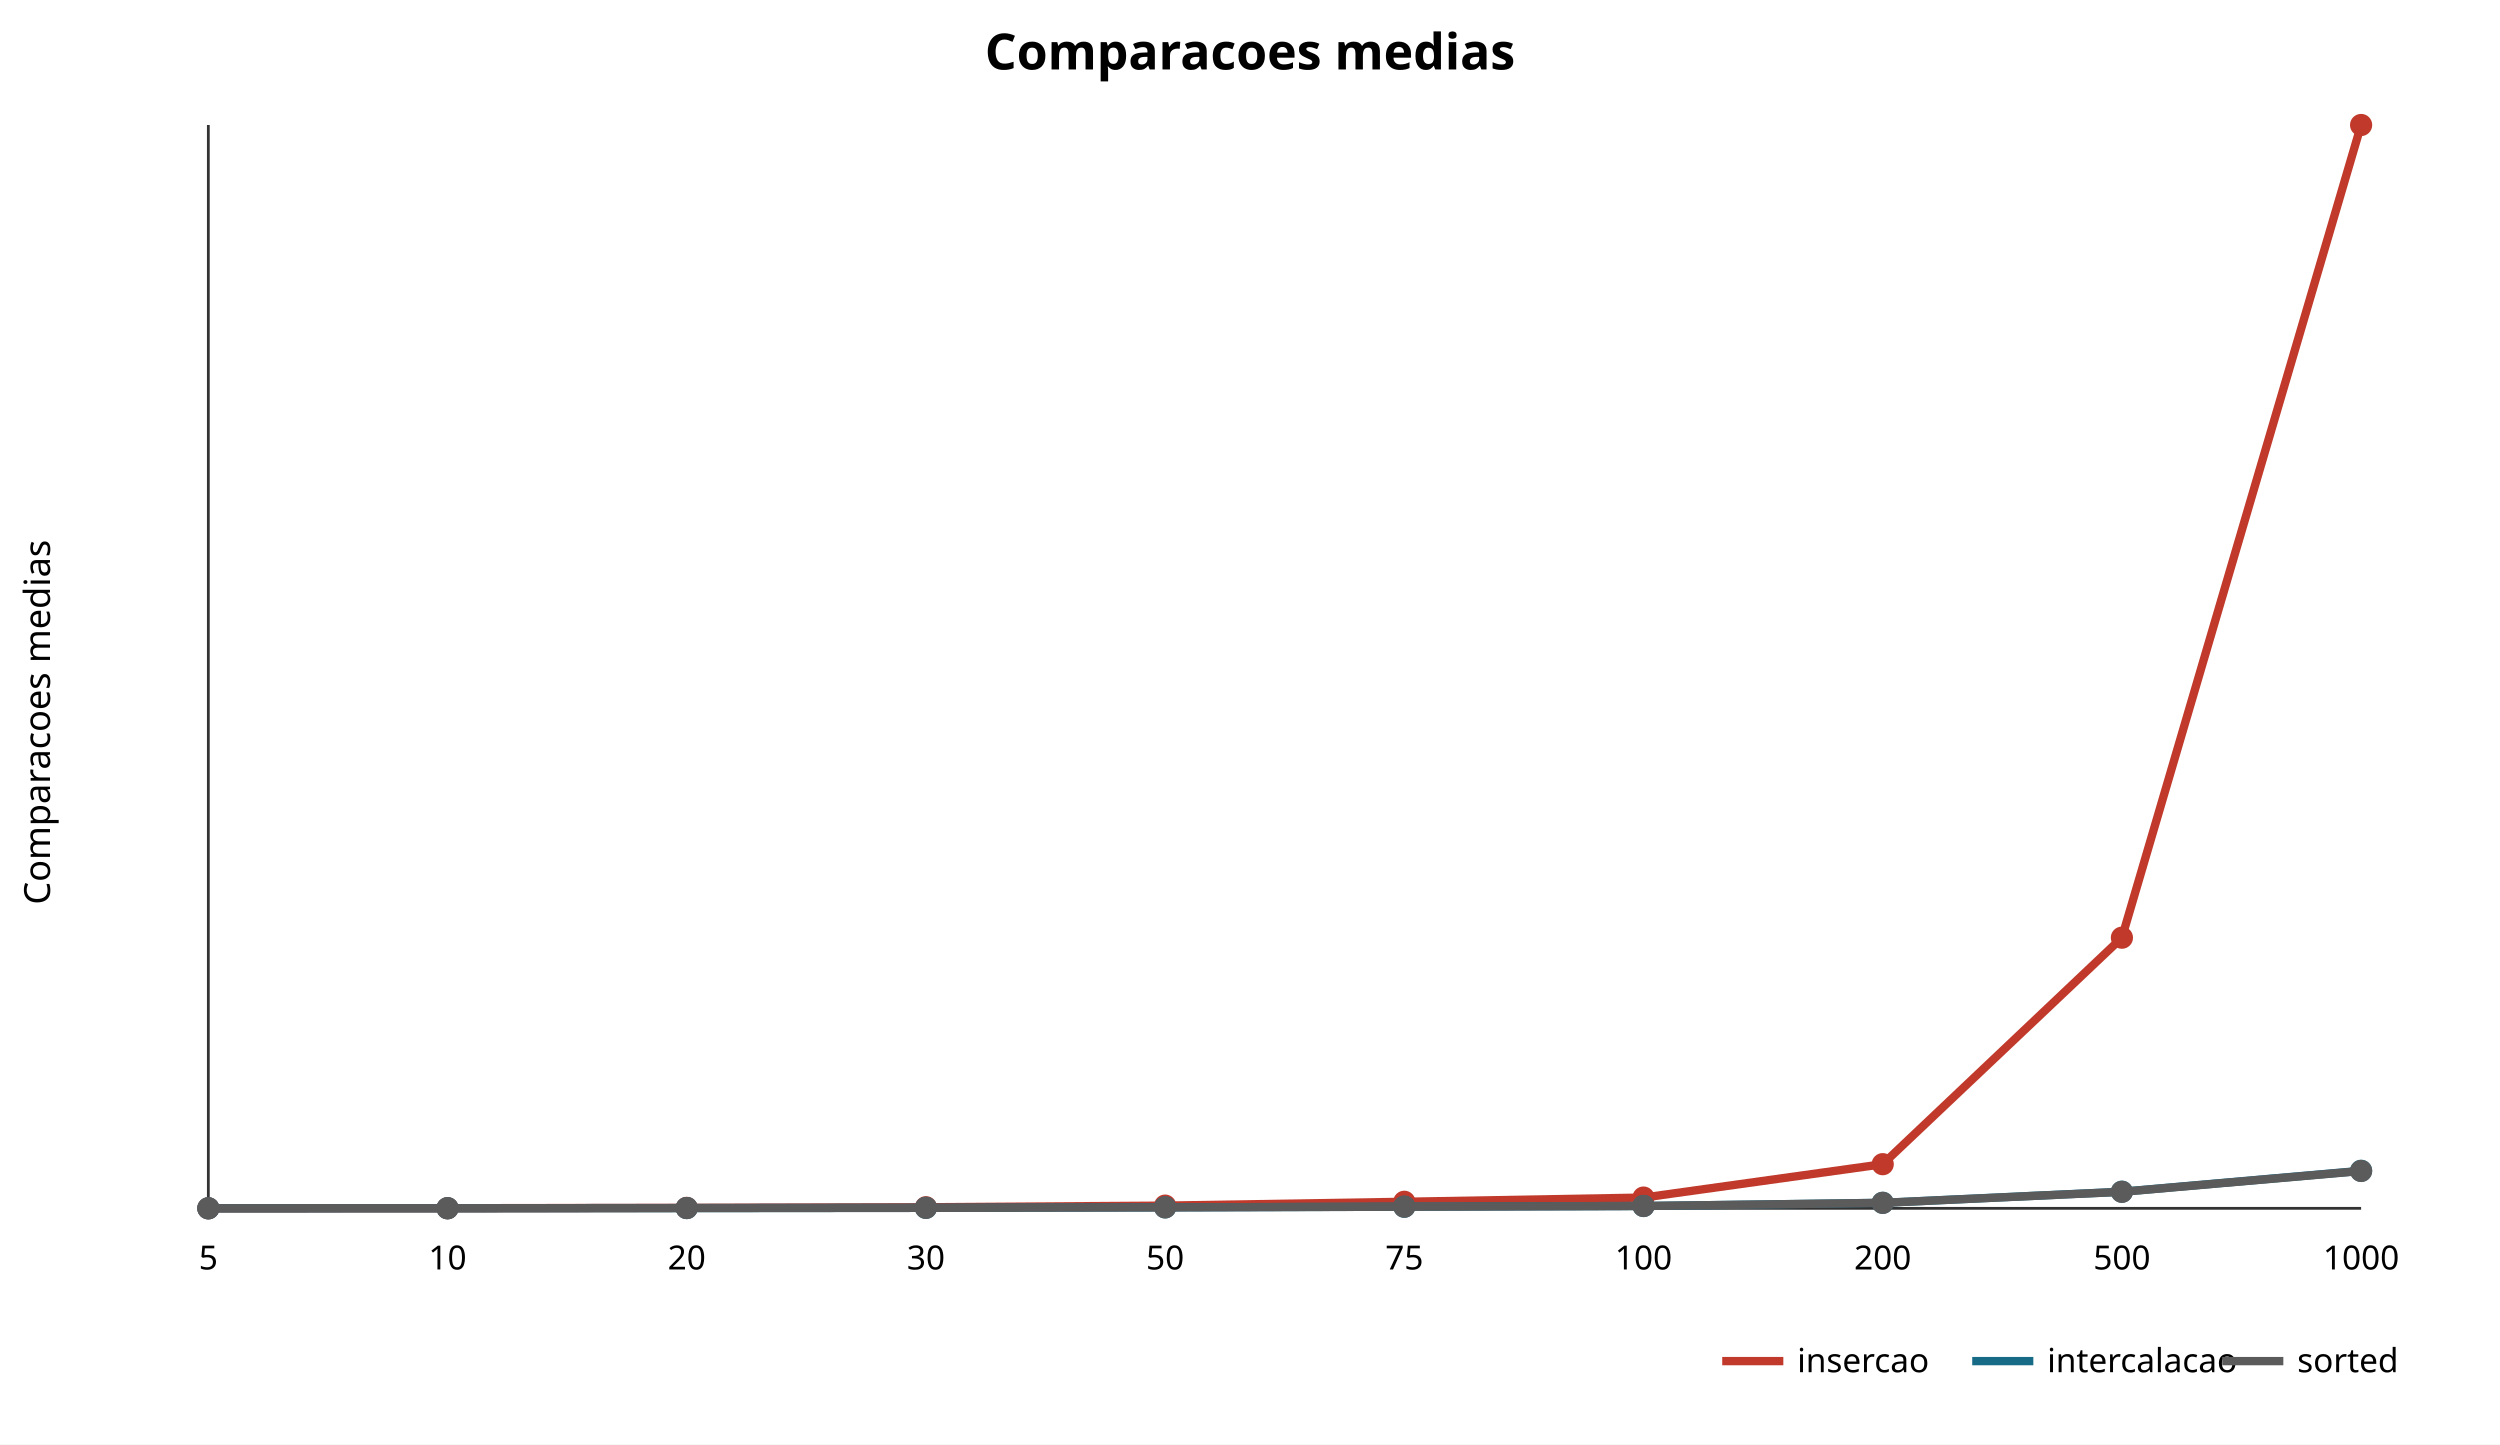
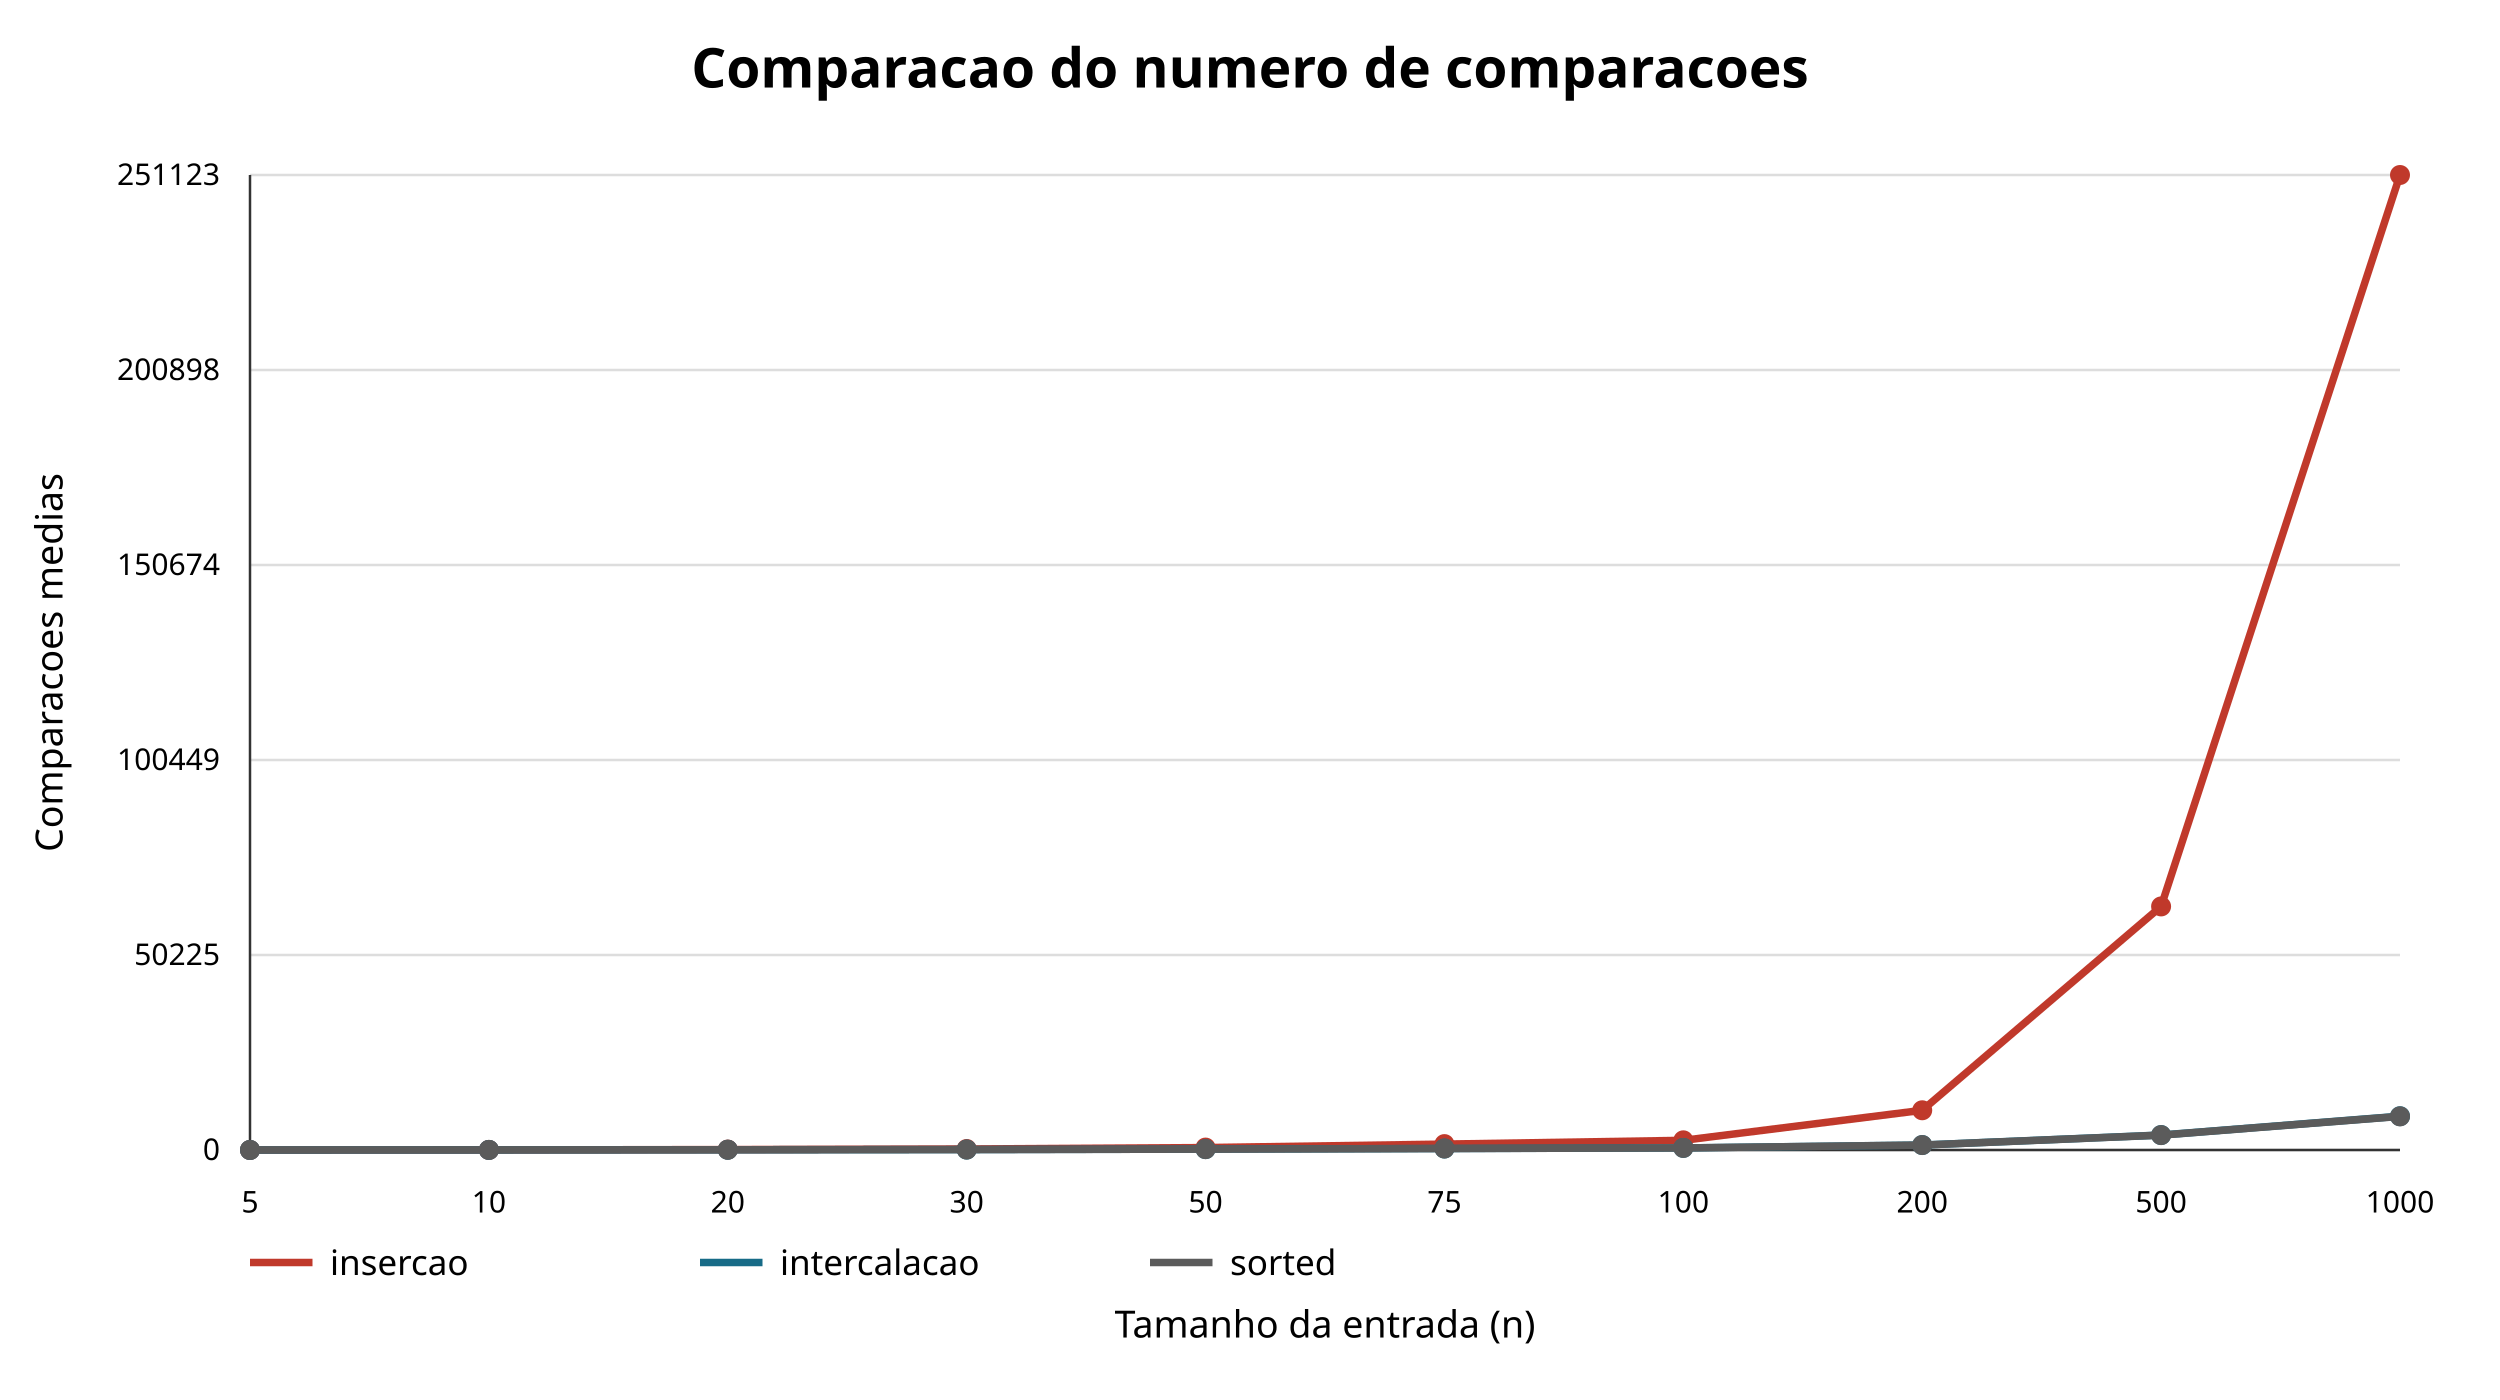
- <svg xmlns="http://www.w3.org/2000/svg" width="900" height="520" viewBox="0 0 900 520">
+ <svg xmlns="http://www.w3.org/2000/svg" width="1000" height="560" viewBox="0 0 1000 560">
  <rect width="100%" height="100%" fill="white" />
-   <text x="450.0" y="25" text-anchor="middle" font-family="sans-serif" font-size="18" font-weight="bold">Comparacoes medias</text>
-   <line x1="75" y1="45" x2="75" y2="435" stroke="#333" />
-   <line x1="75" y1="435" x2="850" y2="435" stroke="#333" />
-   <text x="75.0" y="457" text-anchor="middle" font-family="sans-serif" font-size="12">5</text>
-   <text x="161.111" y="457" text-anchor="middle" font-family="sans-serif" font-size="12">10</text>
-   <text x="247.222" y="457" text-anchor="middle" font-family="sans-serif" font-size="12">20</text>
-   <text x="333.333" y="457" text-anchor="middle" font-family="sans-serif" font-size="12">30</text>
-   <text x="419.444" y="457" text-anchor="middle" font-family="sans-serif" font-size="12">50</text>
-   <text x="505.556" y="457" text-anchor="middle" font-family="sans-serif" font-size="12">75</text>
-   <text x="591.667" y="457" text-anchor="middle" font-family="sans-serif" font-size="12">100</text>
-   <text x="677.778" y="457" text-anchor="middle" font-family="sans-serif" font-size="12">200</text>
-   <text x="763.889" y="457" text-anchor="middle" font-family="sans-serif" font-size="12">500</text>
-   <text x="850.0" y="457" text-anchor="middle" font-family="sans-serif" font-size="12">1000</text>
-   <text x="18" y="260" transform="rotate(-90 18 260)" text-anchor="middle" font-family="sans-serif" font-size="13">Comparacoes medias</text>
-   <polyline points="75.0,434.988 161.111,434.958 247.222,434.83 333.333,434.604 419.444,434.026 505.556,432.64 591.667,431.126 677.778,419.106 763.889,337.57 850.0,45.0" fill="none" stroke="#c0392b" stroke-width="3" />
-   <circle cx="75.0" cy="434.988" r="4" fill="#c0392b" />
-   <circle cx="161.111" cy="434.958" r="4" fill="#c0392b" />
-   <circle cx="247.222" cy="434.83" r="4" fill="#c0392b" />
-   <circle cx="333.333" cy="434.604" r="4" fill="#c0392b" />
-   <circle cx="419.444" cy="434.026" r="4" fill="#c0392b" />
-   <circle cx="505.556" cy="432.64" r="4" fill="#c0392b" />
-   <circle cx="591.667" cy="431.126" r="4" fill="#c0392b" />
-   <circle cx="677.778" cy="419.106" r="4" fill="#c0392b" />
-   <circle cx="763.889" cy="337.57" r="4" fill="#c0392b" />
-   <circle cx="850.0" cy="45.0" r="4" fill="#c0392b" />
-   <polyline points="75.0,434.989 161.111,434.965 247.222,434.902 333.333,434.826 419.444,434.653 505.556,434.413 591.667,434.16 677.778,433.01 763.889,429.013 850.0,421.482" fill="none" stroke="#176b87" stroke-width="3" />
-   <circle cx="75.0" cy="434.989" r="4" fill="#176b87" />
-   <circle cx="161.111" cy="434.965" r="4" fill="#176b87" />
-   <circle cx="247.222" cy="434.902" r="4" fill="#176b87" />
-   <circle cx="333.333" cy="434.826" r="4" fill="#176b87" />
-   <circle cx="419.444" cy="434.653" r="4" fill="#176b87" />
-   <circle cx="505.556" cy="434.413" r="4" fill="#176b87" />
-   <circle cx="591.667" cy="434.16" r="4" fill="#176b87" />
-   <circle cx="677.778" cy="433.01" r="4" fill="#176b87" />
-   <circle cx="763.889" cy="429.013" r="4" fill="#176b87" />
-   <circle cx="850.0" cy="421.482" r="4" fill="#176b87" />
-   <polyline points="75.0,434.986 161.111,434.962 247.222,434.9 333.333,434.827 419.444,434.66 505.556,434.42 591.667,434.167 677.778,433.027 763.889,429.054 850.0,421.553" fill="none" stroke="#5b5b5b" stroke-width="3" />
-   <circle cx="75.0" cy="434.986" r="4" fill="#5b5b5b" />
-   <circle cx="161.111" cy="434.962" r="4" fill="#5b5b5b" />
-   <circle cx="247.222" cy="434.9" r="4" fill="#5b5b5b" />
-   <circle cx="333.333" cy="434.827" r="4" fill="#5b5b5b" />
-   <circle cx="419.444" cy="434.66" r="4" fill="#5b5b5b" />
-   <circle cx="505.556" cy="434.42" r="4" fill="#5b5b5b" />
-   <circle cx="591.667" cy="434.167" r="4" fill="#5b5b5b" />
-   <circle cx="677.778" cy="433.027" r="4" fill="#5b5b5b" />
-   <circle cx="763.889" cy="429.054" r="4" fill="#5b5b5b" />
-   <circle cx="850.0" cy="421.553" r="4" fill="#5b5b5b" />
-   <line x1="620" y1="490" x2="642" y2="490" stroke="#c0392b" stroke-width="3" />
-   <text x="647" y="494" font-family="sans-serif" font-size="12">insercao</text>
-   <line x1="710" y1="490" x2="732" y2="490" stroke="#176b87" stroke-width="3" />
-   <text x="737" y="494" font-family="sans-serif" font-size="12">intercalacao</text>
-   <line x1="800" y1="490" x2="822" y2="490" stroke="#5b5b5b" stroke-width="3" />
-   <text x="827" y="494" font-family="sans-serif" font-size="12">sorted</text>
+   <text x="500.0" y="35" text-anchor="middle" font-family="sans-serif" font-size="22" font-weight="bold">Comparacao do numero de comparacoes</text>
+   <line x1="100" y1="70.00" x2="960" y2="70.00" stroke="#dddddd" stroke-width="1" />
+   <text x="88" y="74.00" text-anchor="end" font-family="sans-serif" font-size="12">251123</text>
+   <line x1="100" y1="148.00" x2="960" y2="148.00" stroke="#dddddd" stroke-width="1" />
+   <text x="88" y="152.00" text-anchor="end" font-family="sans-serif" font-size="12">200898</text>
+   <line x1="100" y1="226.00" x2="960" y2="226.00" stroke="#dddddd" stroke-width="1" />
+   <text x="88" y="230.00" text-anchor="end" font-family="sans-serif" font-size="12">150674</text>
+   <line x1="100" y1="304.00" x2="960" y2="304.00" stroke="#dddddd" stroke-width="1" />
+   <text x="88" y="308.00" text-anchor="end" font-family="sans-serif" font-size="12">100449</text>
+   <line x1="100" y1="382.00" x2="960" y2="382.00" stroke="#dddddd" stroke-width="1" />
+   <text x="88" y="386.00" text-anchor="end" font-family="sans-serif" font-size="12">50225</text>
+   <line x1="100" y1="460.00" x2="960" y2="460.00" stroke="#dddddd" stroke-width="1" />
+   <text x="88" y="464.00" text-anchor="end" font-family="sans-serif" font-size="12">0</text>
+   <line x1="100" y1="70" x2="100" y2="460" stroke="#333333" />
+   <line x1="100" y1="460" x2="960" y2="460" stroke="#333333" />
+   <text x="100.00" y="485" text-anchor="middle" font-family="sans-serif" font-size="12">5</text>
+   <text x="195.56" y="485" text-anchor="middle" font-family="sans-serif" font-size="12">10</text>
+   <text x="291.11" y="485" text-anchor="middle" font-family="sans-serif" font-size="12">20</text>
+   <text x="386.67" y="485" text-anchor="middle" font-family="sans-serif" font-size="12">30</text>
+   <text x="482.22" y="485" text-anchor="middle" font-family="sans-serif" font-size="12">50</text>
+   <text x="577.78" y="485" text-anchor="middle" font-family="sans-serif" font-size="12">75</text>
+   <text x="673.33" y="485" text-anchor="middle" font-family="sans-serif" font-size="12">100</text>
+   <text x="768.89" y="485" text-anchor="middle" font-family="sans-serif" font-size="12">200</text>
+   <text x="864.44" y="485" text-anchor="middle" font-family="sans-serif" font-size="12">500</text>
+   <text x="960.00" y="485" text-anchor="middle" font-family="sans-serif" font-size="12">1000</text>
+   <text x="530.0" y="535" text-anchor="middle" font-family="sans-serif" font-size="15">Tamanho da entrada (n)</text>
+   <text x="25" y="265.0" transform="rotate(-90 25 265.0)" text-anchor="middle" font-family="sans-serif" font-size="15">Comparacoes medias</text>
+   <polyline points="100.00,459.99 195.56,459.96 291.11,459.83 386.67,459.60 482.22,459.03 577.78,457.64 673.33,456.13 768.89,444.11 864.44,362.57 960.00,70.00" fill="none" stroke="#c0392b" stroke-width="3" stroke-linejoin="round" stroke-linecap="round" />
+   <circle cx="100.00" cy="459.99" r="4" fill="#c0392b" />
+   <circle cx="195.56" cy="459.96" r="4" fill="#c0392b" />
+   <circle cx="291.11" cy="459.83" r="4" fill="#c0392b" />
+   <circle cx="386.67" cy="459.60" r="4" fill="#c0392b" />
+   <circle cx="482.22" cy="459.03" r="4" fill="#c0392b" />
+   <circle cx="577.78" cy="457.64" r="4" fill="#c0392b" />
+   <circle cx="673.33" cy="456.13" r="4" fill="#c0392b" />
+   <circle cx="768.89" cy="444.11" r="4" fill="#c0392b" />
+   <circle cx="864.44" cy="362.57" r="4" fill="#c0392b" />
+   <circle cx="960.00" cy="70.00" r="4" fill="#c0392b" />
+   <polyline points="100.00,459.99 195.56,459.96 291.11,459.90 386.67,459.83 482.22,459.65 577.78,459.41 673.33,459.16 768.89,458.01 864.44,454.01 960.00,446.48" fill="none" stroke="#176b87" stroke-width="3" stroke-linejoin="round" stroke-linecap="round" />
+   <circle cx="100.00" cy="459.99" r="4" fill="#176b87" />
+   <circle cx="195.56" cy="459.96" r="4" fill="#176b87" />
+   <circle cx="291.11" cy="459.90" r="4" fill="#176b87" />
+   <circle cx="386.67" cy="459.83" r="4" fill="#176b87" />
+   <circle cx="482.22" cy="459.65" r="4" fill="#176b87" />
+   <circle cx="577.78" cy="459.41" r="4" fill="#176b87" />
+   <circle cx="673.33" cy="459.16" r="4" fill="#176b87" />
+   <circle cx="768.89" cy="458.01" r="4" fill="#176b87" />
+   <circle cx="864.44" cy="454.01" r="4" fill="#176b87" />
+   <circle cx="960.00" cy="446.48" r="4" fill="#176b87" />
+   <polyline points="100.00,459.99 195.56,459.96 291.11,459.90 386.67,459.83 482.22,459.66 577.78,459.42 673.33,459.17 768.89,458.03 864.44,454.05 960.00,446.55" fill="none" stroke="#5b5b5b" stroke-width="3" stroke-linejoin="round" stroke-linecap="round" />
+   <circle cx="100.00" cy="459.99" r="4" fill="#5b5b5b" />
+   <circle cx="195.56" cy="459.96" r="4" fill="#5b5b5b" />
+   <circle cx="291.11" cy="459.90" r="4" fill="#5b5b5b" />
+   <circle cx="386.67" cy="459.83" r="4" fill="#5b5b5b" />
+   <circle cx="482.22" cy="459.66" r="4" fill="#5b5b5b" />
+   <circle cx="577.78" cy="459.42" r="4" fill="#5b5b5b" />
+   <circle cx="673.33" cy="459.17" r="4" fill="#5b5b5b" />
+   <circle cx="768.89" cy="458.03" r="4" fill="#5b5b5b" />
+   <circle cx="864.44" cy="454.05" r="4" fill="#5b5b5b" />
+   <circle cx="960.00" cy="446.55" r="4" fill="#5b5b5b" />
+   <line x1="100" y1="505" x2="125" y2="505" stroke="#c0392b" stroke-width="3" />
+   <text x="132" y="510" font-family="sans-serif" font-size="14">insercao</text>
+   <line x1="280" y1="505" x2="305" y2="505" stroke="#176b87" stroke-width="3" />
+   <text x="312" y="510" font-family="sans-serif" font-size="14">intercalacao</text>
+   <line x1="460" y1="505" x2="485" y2="505" stroke="#5b5b5b" stroke-width="3" />
+   <text x="492" y="510" font-family="sans-serif" font-size="14">sorted</text>
</svg>
